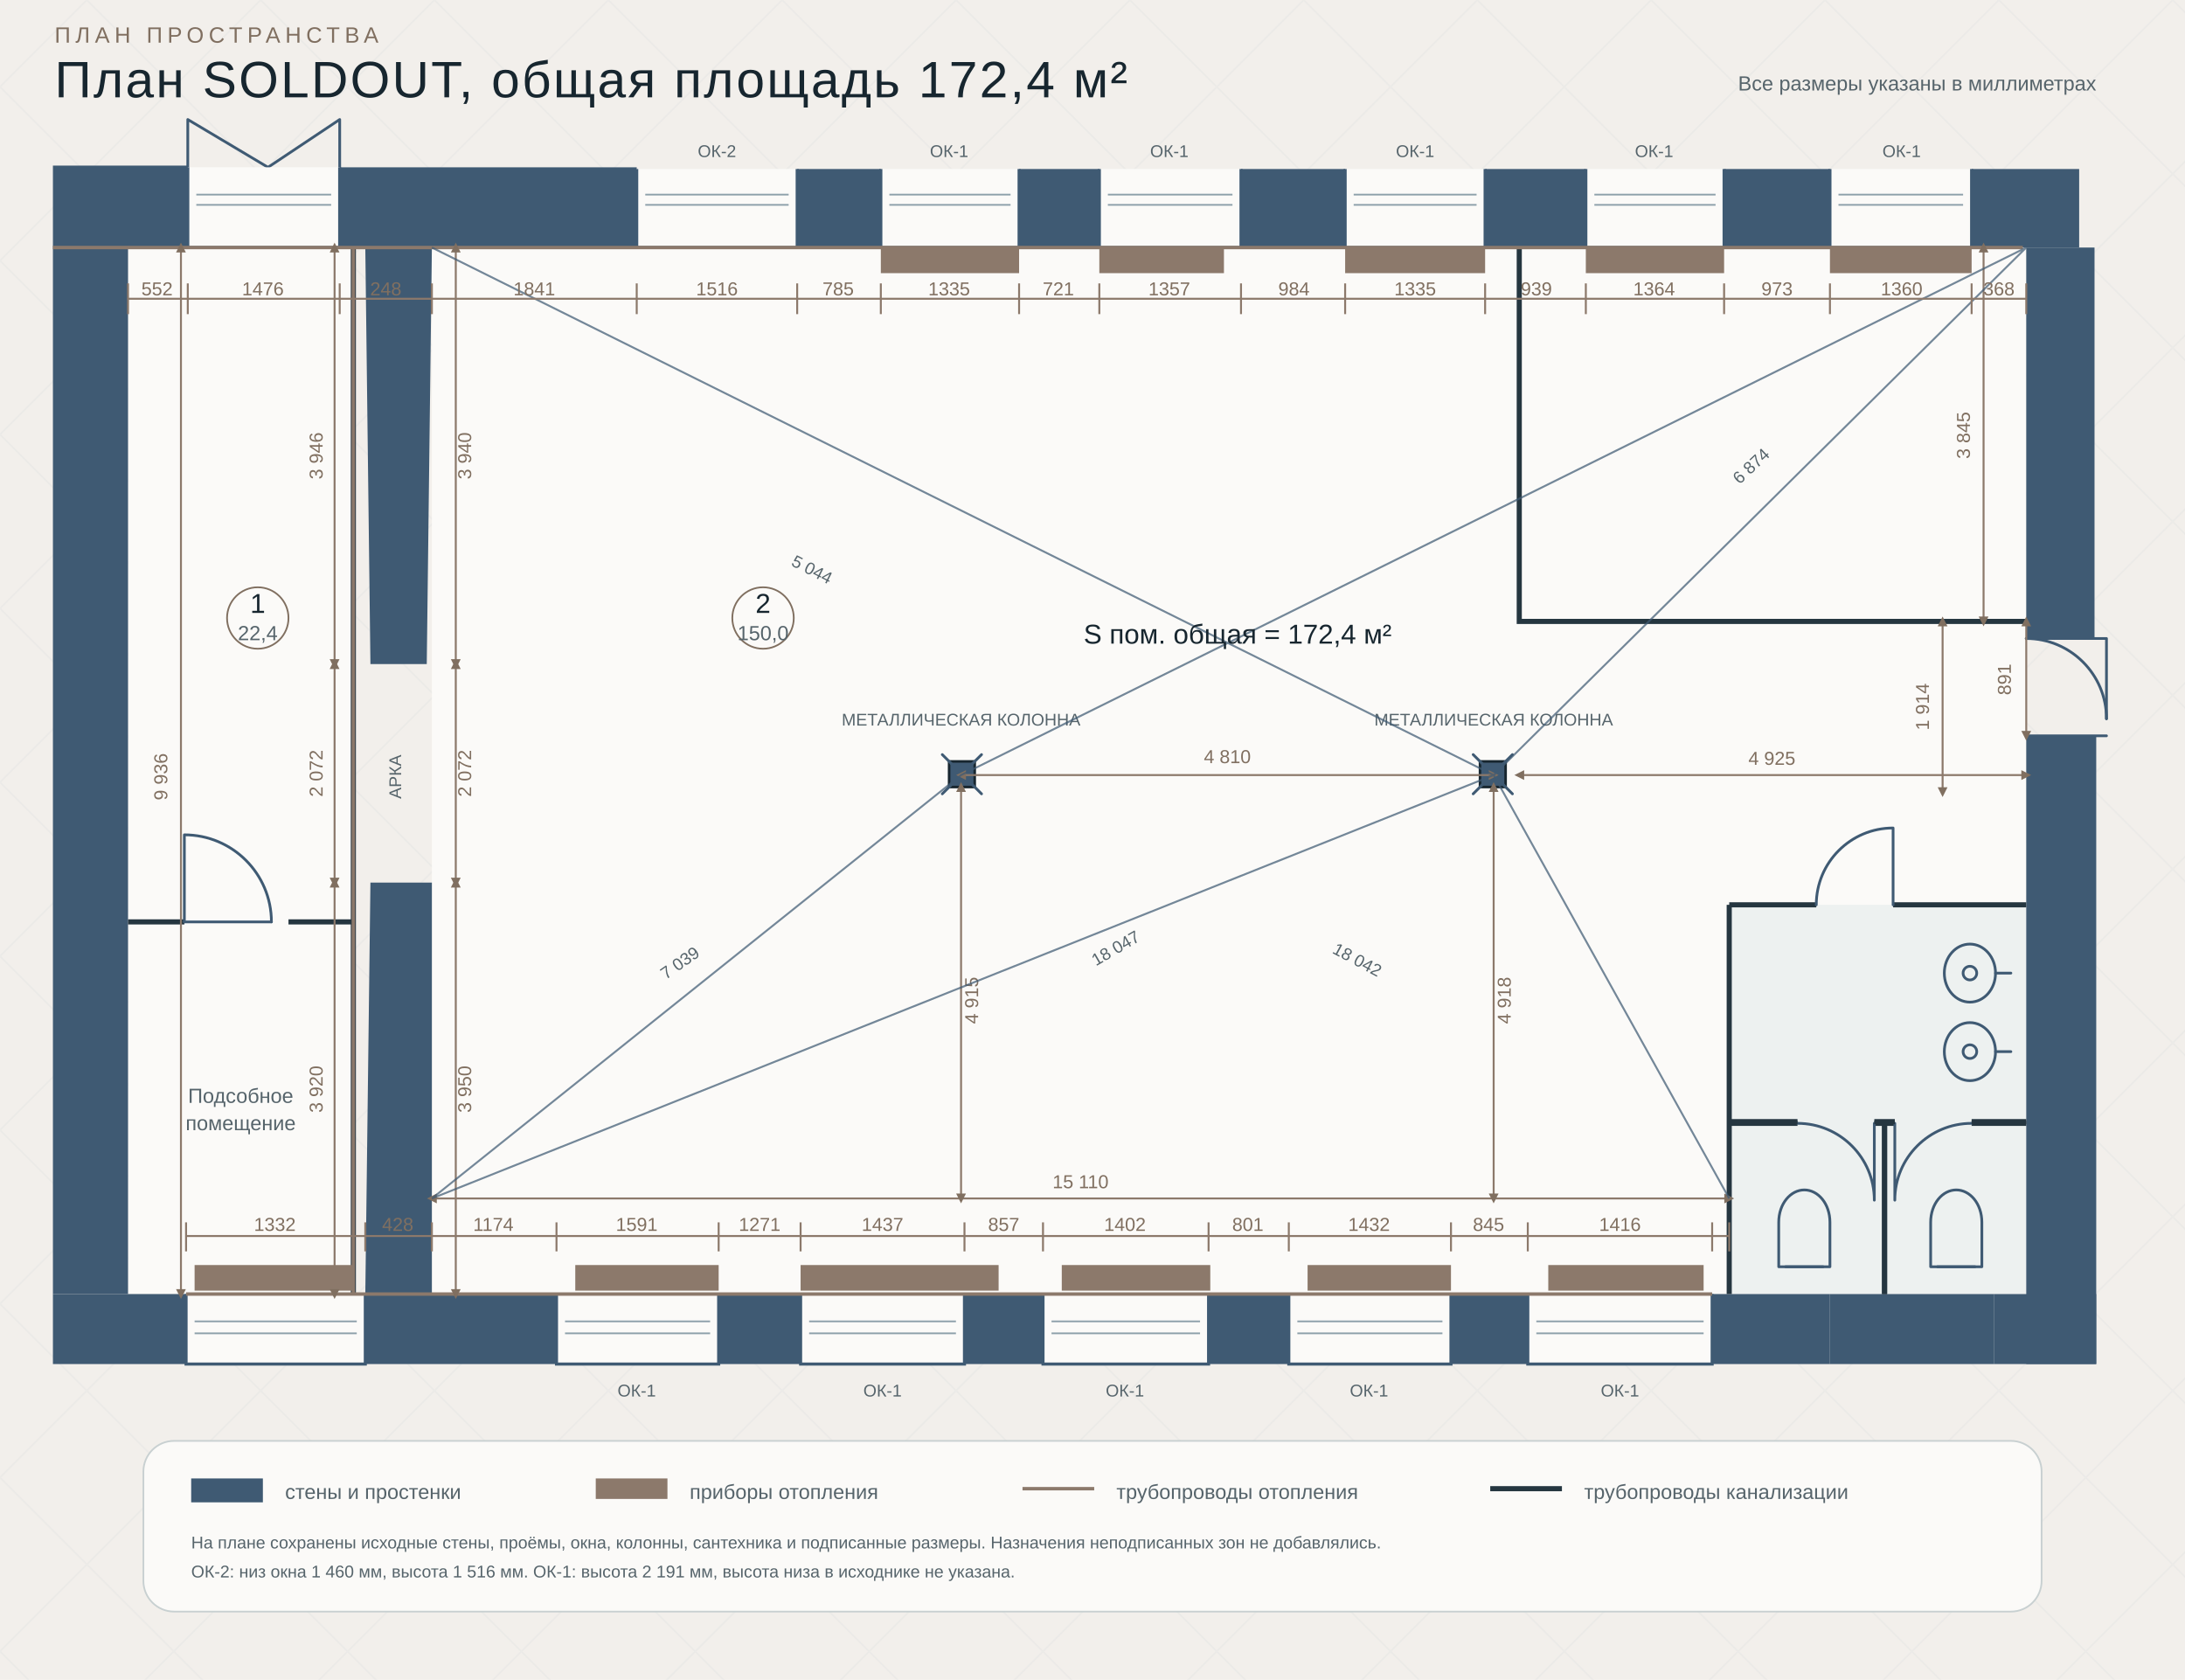
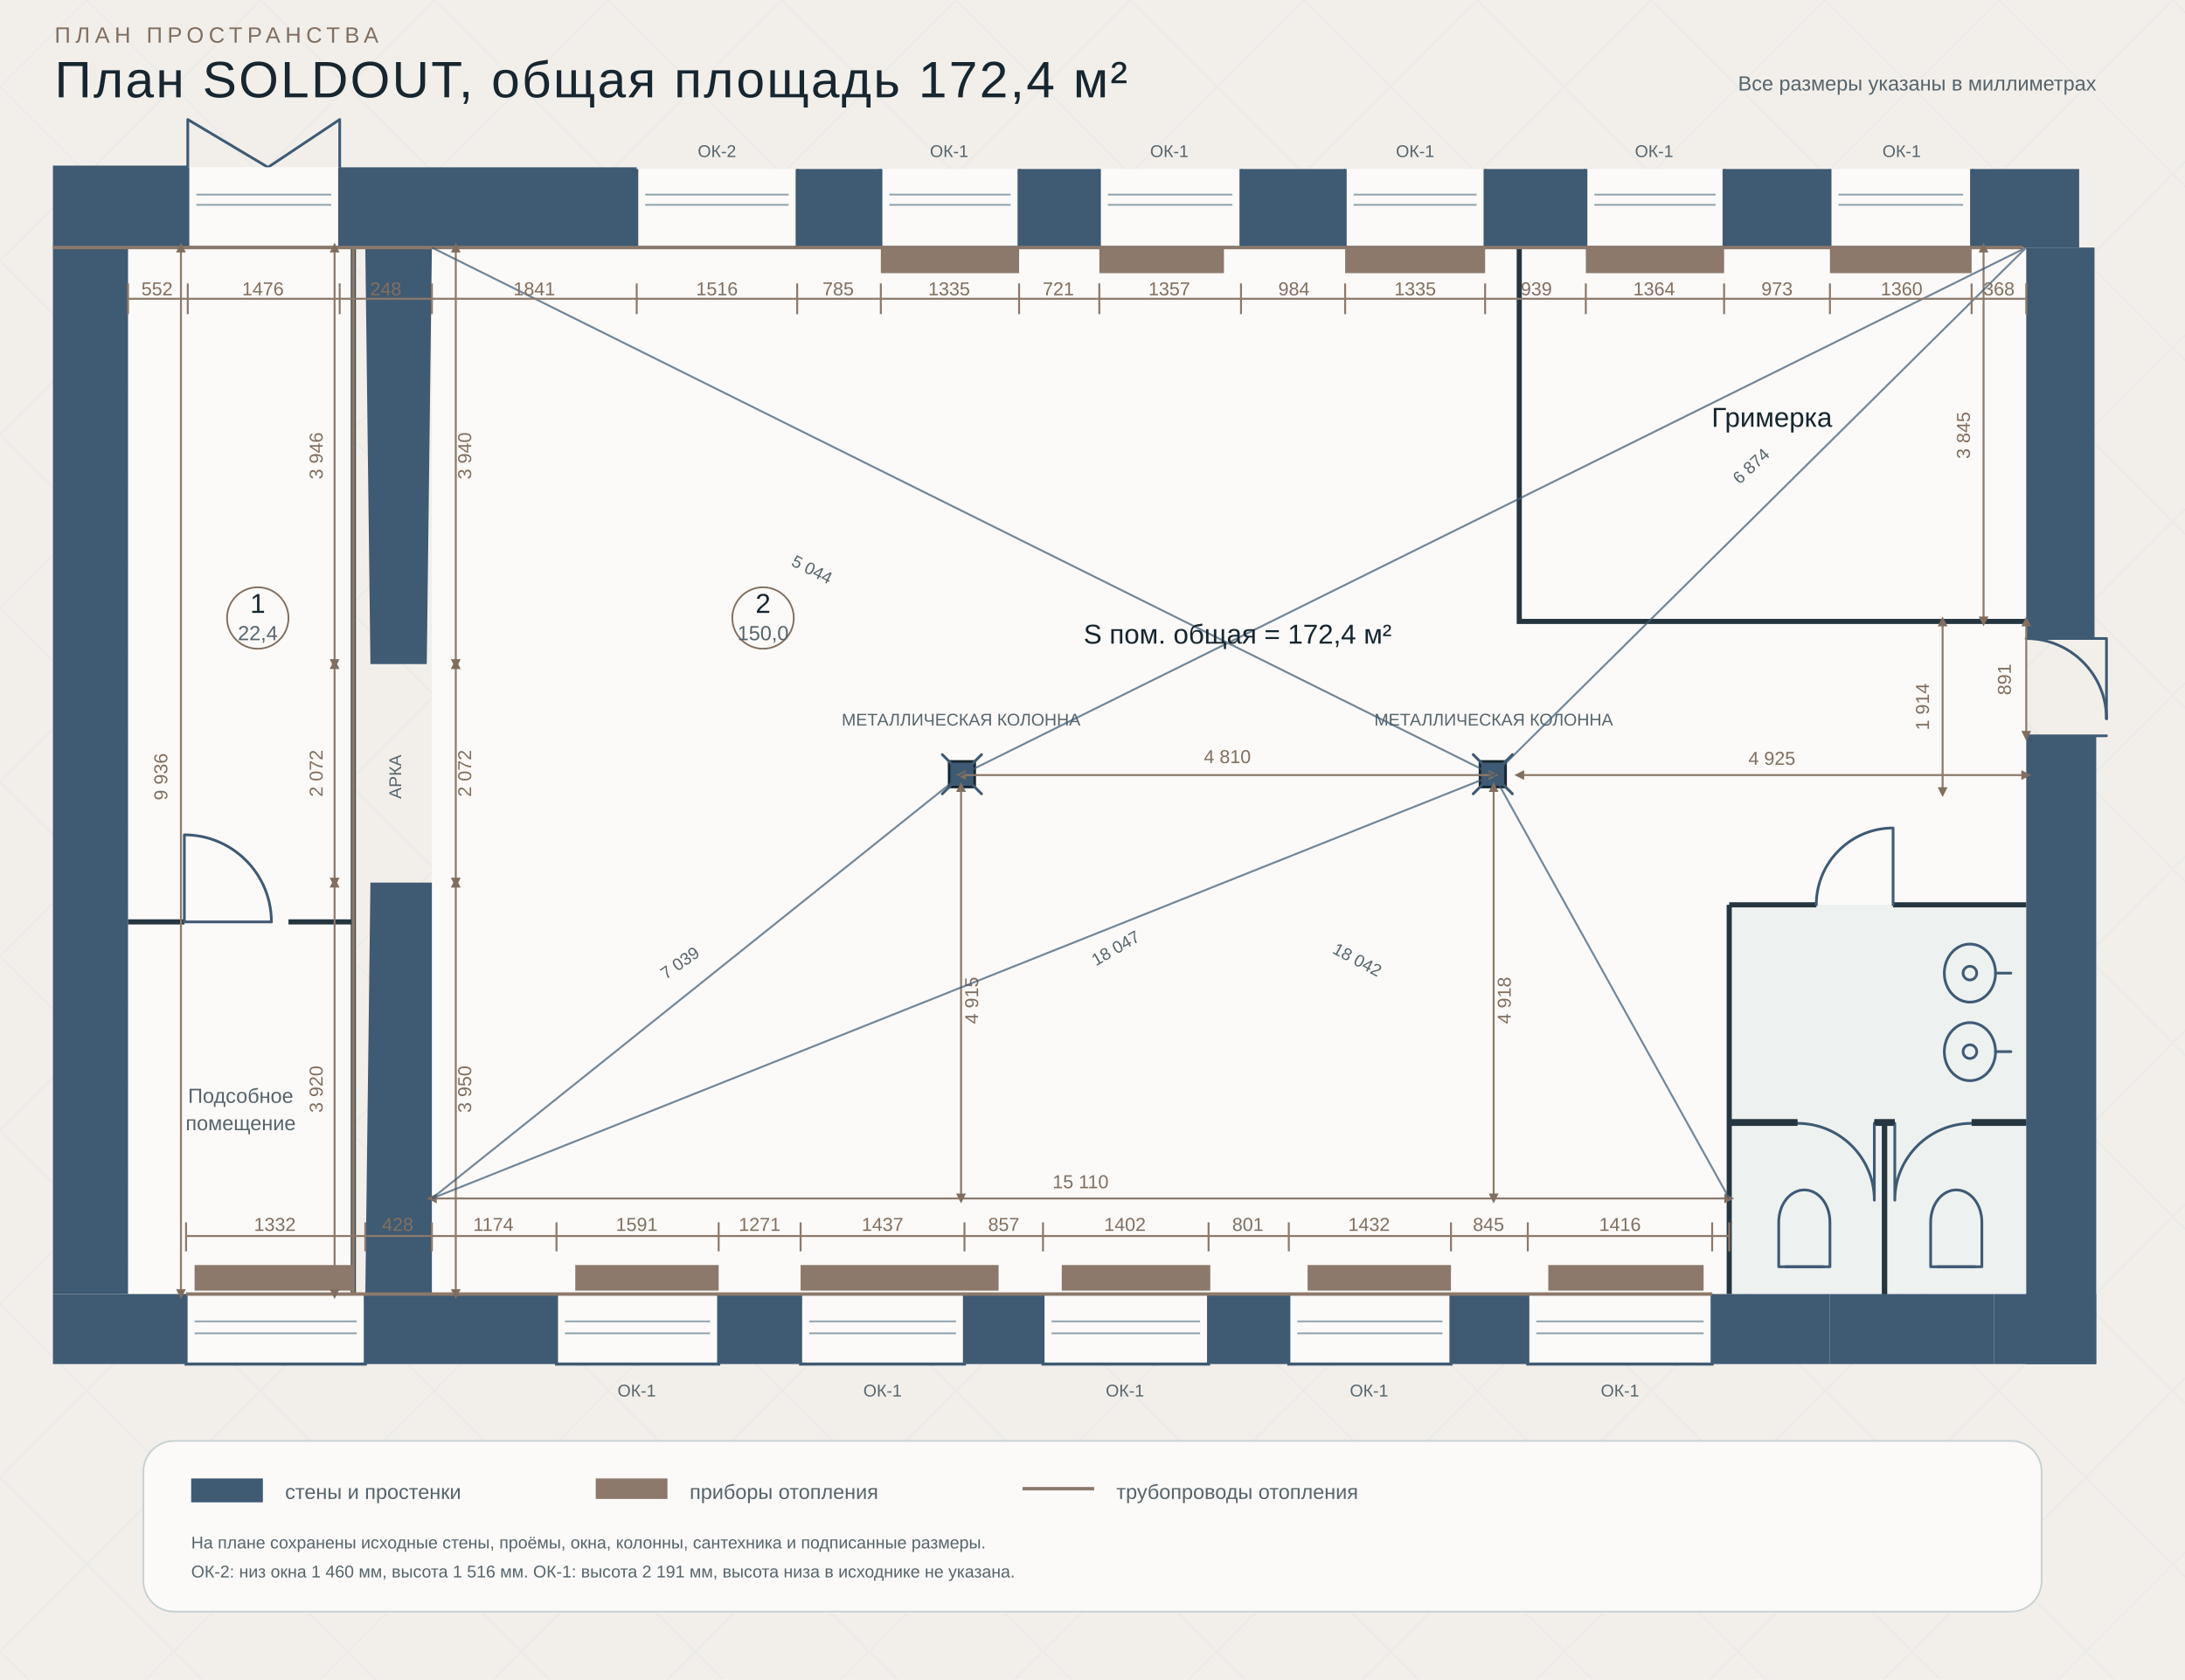
<svg xmlns="http://www.w3.org/2000/svg" viewBox="0 0 1280 984" role="img" aria-labelledby="title desc">
  <defs>
    <style>
      .bg{fill:#f2efeb}.paper{fill:#fbfaf8}.wall{fill:#3f5a73}.part{fill:none;stroke:#253640;stroke-width:3}
      .thin{fill:none;stroke:#3f5a73;stroke-width:1.6;stroke-linecap:round;stroke-linejoin:round}
      .window{fill:#fbfaf8;stroke:#3f5a73;stroke-width:1.8}.glass{stroke:#8da0aa;stroke-width:1}
      .heat{fill:#8c796b}.heatline{fill:none;stroke:#8c796b;stroke-width:2}.sewer{fill:none;stroke:#253640;stroke-width:3}
      .dimline{fill:none;stroke:#8c796b;stroke-width:1.15}.diag{fill:none;stroke:#3f5a73;stroke-width:1.15;opacity:.72}
      .hatch{fill:#e8edec}.wet{fill:#edf1f0}.column{fill:#3f5a73;stroke:#17262f;stroke-width:1.5}
      .head{font:500 30px Jost,Arial,sans-serif;letter-spacing:.04em;fill:#17262f}
      .kicker{font:500 13px Jost,Arial,sans-serif;letter-spacing:.22em;fill:#806f60}
      .label{font:500 16px Jost,Arial,sans-serif;fill:#17262f}.small{font:400 12px Jost,Arial,sans-serif;fill:#56646b}
      .dim{font:500 11px Jost,Arial,sans-serif;fill:#806f60}.tiny{font:500 10px Jost,Arial,sans-serif;fill:#56646b}
    </style>
    <marker id="arr" viewBox="0 0 8 8" refX="4" refY="4" markerWidth="5" markerHeight="5" orient="auto-start-reverse">
      <path d="M0 0L8 4L0 8z" fill="#806f60" />
    </marker>
    <pattern id="brand" width="72" height="72" patternUnits="userSpaceOnUse" patternTransform="rotate(45)">
      <path d="M0 36H72M36 0V72" stroke="#3f5a73" stroke-width="1" opacity=".035" />
    </pattern>
  </defs>
  <rect class="bg" width="1280" height="984" />
  <rect width="1280" height="984" fill="url(#brand)" />
  <text class="kicker" x="32" y="25">ПЛАН ПРОСТРАНСТВА</text>
  <text class="head" x="32" y="57">План SOLDOUT, общая площадь 172,4 м²</text>
  <text class="small" x="1228" y="53" text-anchor="end">Все размеры указаны в миллиметрах</text>
  <path class="paper" d="M75 145H207V758H75Z" />
  <path class="paper" d="M253 145H1187V758H253Z" />
  <path class="wet" d="M1013 530H1187V758H1013Z" />
  <rect class="wall" x="31" y="97" width="79" height="48" />
  <rect class="wall" x="31" y="145" width="44" height="613" />
  <rect class="wall" x="31" y="758" width="78" height="41" />
  <rect class="wall" x="199" y="98" width="174" height="47" />
  <rect class="wall" x="467" y="99" width="49" height="46" />
  <rect class="wall" x="597" y="99" width="47" height="46" />
  <rect class="wall" x="727" y="99" width="61" height="46" />
  <rect class="wall" x="870" y="99" width="59" height="46" />
  <rect class="wall" x="1010" y="99" width="62" height="46" />
  <rect class="wall" x="1155" y="99" width="63" height="46" />
  <rect class="wall" x="1187" y="145" width="40" height="229" />
  <rect class="wall" x="1187" y="431" width="41" height="368" />
  <rect class="wall" x="109" y="758" width="105" height="41" />
  <rect class="wall" x="214" y="758" width="112" height="41" />
  <rect class="wall" x="421" y="758" width="48" height="41" />
  <rect class="wall" x="565" y="758" width="46" height="41" />
  <rect class="wall" x="708" y="758" width="47" height="41" />
  <rect class="wall" x="850" y="758" width="45" height="41" />
  <rect class="wall" x="1003" y="758" width="69" height="41" />
  <rect class="wall" x="1072" y="758" width="96" height="41" />
  <rect class="wall" x="1168" y="758" width="60" height="41" />
  <path class="wall" d="M214 145H253L250 389H217Z" />
  <path class="wall" d="M217 517H253V758H214Z" />
  <path class="part" d="M207 145V758" />
  <path class="part" d="M890 145V364H1187" />
+   <text class="label" x="1038" y="250" text-anchor="middle">Гримерка</text>
  <path class="part" d="M75 540H108M169 540H207" />
  <path class="thin" d="M108 540V489A51 51 0 0 1 159 540" />
  <path class="thin" d="M108 540H159" />
  <path class="thin" d="M110 98V70L157 98M199 98V70L157 98" />
  <path class="thin" d="M1187 374H1234V421M1187 431H1234" />
  <path class="thin" d="M1234 421A47 47 0 0 0 1187 374" />
  <path class="part" d="M1013 530H1064M1109 530H1187M1013 530V758M1104 658V758M1013 658H1053M1098 658H1110M1155 658H1187" />
  <path class="thin" d="M1109 530V485M1064 530A45 45 0 0 1 1109 485" />
  <path class="thin" d="M1098 658V703M1053 658A45 45 0 0 1 1098 703" />
  <path class="thin" d="M1110 658V703M1155 658A45 45 0 0 0 1110 703" />
  <g class="thin">
    <ellipse cx="1154" cy="570" rx="15" ry="17" />
    <circle cx="1154" cy="570" r="4" />
    <path d="M1169 570H1178" />
    <ellipse cx="1154" cy="616" rx="15" ry="17" />
    <circle cx="1154" cy="616" r="4" />
    <path d="M1169 616H1178" />
    <path d="M1042 716c0-11 7-19 15-19s15 8 15 19v26h-30zM1131 716c0-11 7-19 15-19s15 8 15 19v26h-30z" />
    <path d="M1046 742H1068M1135 742H1157" />
  </g>
  <g>
    <path class="window" d="M110 98V145H199V98M373 99V145H467V99M516 99V145H597V99M644 99V145H727V99M788 99V145H870V99M929 99V145H1010V99M1072 99V145H1155V99" />
    <path class="glass" d="M115 114H194M115 120H194M378 114H462M378 120H462M521 114H592M521 120H592M649 114H722M649 120H722M793 114H865M793 120H865M934 114H1005M934 120H1005M1077 114H1150M1077 120H1150" />
  </g>
  <g>
    <path class="window" d="M109 758V799H214V758M326 758V799H421V758M469 758V799H565V758M611 758V799H708V758M755 758V799H850V758M895 758V799H1003V758" />
    <path class="glass" d="M114 774H209M114 781H209M331 774H416M331 781H416M474 774H560M474 781H560M616 774H703M616 781H703M760 774H845M760 781H845M900 774H998M900 781H998" />
  </g>
  <path class="heatline" d="M31 145H1185M207 145V758M109 758H1003" />
  <g class="heat">
    <rect x="516" y="145" width="81" height="15" />
    <rect x="644" y="145" width="73" height="15" />
    <rect x="788" y="145" width="82" height="15" />
    <rect x="929" y="145" width="81" height="15" />
    <rect x="1072" y="145" width="83" height="15" />
    <rect x="114" y="741" width="93" height="15" />
    <rect x="337" y="741" width="84" height="15" />
    <rect x="469" y="741" width="116" height="15" />
    <rect x="622" y="741" width="87" height="15" />
    <rect x="766" y="741" width="84" height="15" />
    <rect x="907" y="741" width="91" height="15" />
  </g>
  <path class="sewer" d="M1013 657H1053M1098 657H1110M1155 657H1187M1104 657V758" />
  <g>
    <rect class="column" x="556" y="446" width="15" height="15" />
    <path class="thin" d="M552 442L575 465M575 442L552 465" />
    <rect class="column" x="867" y="446" width="15" height="15" />
    <path class="thin" d="M863 442L886 465M886 442L863 465" />
    <text class="tiny" x="563" y="425" text-anchor="middle">МЕТАЛЛИЧЕСКАЯ КОЛОННА</text>
    <text class="tiny" x="875" y="425" text-anchor="middle">МЕТАЛЛИЧЕСКАЯ КОЛОННА</text>
  </g>
  <g>
    <path class="dimline" marker-start="url(#arr)" marker-end="url(#arr)" d="M253 702H1013" />
    <text class="dim" x="633" y="696" text-anchor="middle">15 110</text>
    <path class="dimline" marker-start="url(#arr)" marker-end="url(#arr)" d="M563 454H875" />
    <text class="dim" x="719" y="447" text-anchor="middle">4 810</text>
    <path class="dimline" marker-start="url(#arr)" marker-end="url(#arr)" d="M563 461V702" />
    <text class="dim" x="573" y="586" transform="rotate(-90 573 586)" text-anchor="middle">4 915</text>
    <path class="dimline" marker-start="url(#arr)" marker-end="url(#arr)" d="M875 461V702" />
    <text class="dim" x="885" y="586" transform="rotate(-90 885 586)" text-anchor="middle">4 918</text>
    <path class="dimline" marker-start="url(#arr)" marker-end="url(#arr)" d="M890 454H1187" />
    <text class="dim" x="1038" y="448" text-anchor="middle">4 925</text>
    <path class="dimline" marker-start="url(#arr)" marker-end="url(#arr)" d="M106 145V758" />
    <text class="dim" x="98" y="455" transform="rotate(-90 98 455)" text-anchor="middle">9 936</text>
    <path class="dimline" marker-start="url(#arr)" marker-end="url(#arr)" d="M196 145V389" />
    <text class="dim" x="189" y="267" transform="rotate(-90 189 267)" text-anchor="middle">3 946</text>
    <path class="dimline" marker-start="url(#arr)" marker-end="url(#arr)" d="M196 389V517" />
    <text class="dim" x="189" y="453" transform="rotate(-90 189 453)" text-anchor="middle">2 072</text>
    <path class="dimline" marker-start="url(#arr)" marker-end="url(#arr)" d="M196 517V758" />
    <text class="dim" x="189" y="638" transform="rotate(-90 189 638)" text-anchor="middle">3 920</text>
    <path class="dimline" marker-start="url(#arr)" marker-end="url(#arr)" d="M267 145V389" />
    <text class="dim" x="276" y="267" transform="rotate(-90 276 267)" text-anchor="middle">3 940</text>
    <path class="dimline" marker-start="url(#arr)" marker-end="url(#arr)" d="M267 389V517" />
    <text class="dim" x="276" y="453" transform="rotate(-90 276 453)" text-anchor="middle">2 072</text>
    <path class="dimline" marker-start="url(#arr)" marker-end="url(#arr)" d="M267 517V758" />
    <text class="dim" x="276" y="638" transform="rotate(-90 276 638)" text-anchor="middle">3 950</text>
    <path class="dimline" marker-start="url(#arr)" marker-end="url(#arr)" d="M1162 145V364" />
    <text class="dim" x="1154" y="255" transform="rotate(-90 1154 255)" text-anchor="middle">3 845</text>
    <path class="dimline" marker-start="url(#arr)" marker-end="url(#arr)" d="M1138 364V464" />
    <text class="dim" x="1130" y="414" transform="rotate(-90 1130 414)" text-anchor="middle">1 914</text>
    <path class="dimline" marker-start="url(#arr)" marker-end="url(#arr)" d="M1187 364V431" />
    <text class="dim" x="1178" y="398" transform="rotate(-90 1178 398)" text-anchor="middle">891</text>
    <path class="diag" d="M253 145L875 454L253 702L563 454L1187 145L875 454L1013 702" />
    <text class="tiny" x="463" y="331" transform="rotate(27 463 331)">5 044</text>
    <text class="tiny" x="390" y="574" transform="rotate(-35 390 574)">7 039</text>
    <text class="tiny" x="642" y="566" transform="rotate(-30 642 566)">18 047</text>
    <text class="tiny" x="780" y="558" transform="rotate(28 780 558)">18 042</text>
    <text class="tiny" x="1019" y="284" transform="rotate(-43 1019 284)">6 874</text>
  </g>
  <g class="dimline">
    <path d="M75 175H1187" />
    <path d="M75 166V184M110 166V184M199 166V184M253 166V184M373 166V184M467 166V184M516 166V184M597 166V184M644 166V184M727 166V184M788 166V184M870 166V184M929 166V184M1010 166V184M1072 166V184M1155 166V184M1187 166V184" />
  </g>
  <g class="dim" text-anchor="middle">
    <text x="92" y="173">552</text>
    <text x="154" y="173">1476</text>
    <text x="226" y="173">248</text>
    <text x="313" y="173">1841</text>
    <text x="420" y="173">1516</text>
    <text x="491" y="173">785</text>
    <text x="556" y="173">1335</text>
    <text x="620" y="173">721</text>
    <text x="685" y="173">1357</text>
    <text x="758" y="173">984</text>
    <text x="829" y="173">1335</text>
    <text x="900" y="173">939</text>
    <text x="969" y="173">1364</text>
    <text x="1041" y="173">973</text>
    <text x="1114" y="173">1360</text>
    <text x="1171" y="173">368</text>
  </g>
  <g class="tiny" text-anchor="middle">
    <text x="420" y="92">ОК-2</text>
    <text x="556" y="92">ОК-1</text>
    <text x="685" y="92">ОК-1</text>
    <text x="829" y="92">ОК-1</text>
    <text x="969" y="92">ОК-1</text>
    <text x="1114" y="92">ОК-1</text>
    <text x="373" y="818">ОК-1</text>
    <text x="517" y="818">ОК-1</text>
    <text x="659" y="818">ОК-1</text>
    <text x="802" y="818">ОК-1</text>
    <text x="949" y="818">ОК-1</text>
  </g>
  <g class="dimline">
    <path d="M109 724H1013" />
    <path d="M109 716V733M214 716V733M253 716V733M326 716V733M421 716V733M469 716V733M565 716V733M611 716V733M708 716V733M755 716V733M850 716V733M895 716V733M1003 716V733M1013 716V733" />
  </g>
  <g class="dim" text-anchor="middle">
    <text x="161" y="721">1332</text>
    <text x="233" y="721">428</text>
    <text x="289" y="721">1174</text>
    <text x="373" y="721">1591</text>
    <text x="445" y="721">1271</text>
    <text x="517" y="721">1437</text>
    <text x="588" y="721">857</text>
    <text x="659" y="721">1402</text>
    <text x="731" y="721">801</text>
    <text x="802" y="721">1432</text>
    <text x="872" y="721">845</text>
    <text x="949" y="721">1416</text>
  </g>
  <g text-anchor="middle">
    <circle cx="151" cy="362" r="18" fill="none" stroke="#806f60" />
    <text class="label" x="151" y="359">1</text>
    <text class="small" x="151" y="375">22,4</text>
    <circle cx="447" cy="362" r="18" fill="none" stroke="#806f60" />
    <text class="label" x="447" y="359">2</text>
    <text class="small" x="447" y="375">150,0</text>
    <text class="label" x="725" y="377">S пом. общая = 172,4 м²</text>
    <text class="small" x="141" y="646">Подсобное</text>
    <text class="small" x="141" y="662">помещение</text>
    <text class="tiny" x="235" y="455" transform="rotate(-90 235 455)">АРКА</text>
  </g>
  <g transform="translate(84 844)">
    <rect x="0" y="0" width="1112" height="100" rx="18" fill="#fbfaf8" stroke="#c8d0d1" />
    <rect class="wall" x="28" y="22" width="42" height="14" />
    <text class="small" x="83" y="34">стены и простенки</text>
    <rect class="heat" x="265" y="22" width="42" height="12" />
    <text class="small" x="320" y="34">приборы отопления</text>
    <path class="heatline" d="M515 28H557" />
    <text class="small" x="570" y="34">трубопроводы отопления</text>
-     <path class="sewer" d="M789 28H831" />
-     <text class="small" x="844" y="34">трубопроводы канализации</text>
-     <text class="tiny" x="28" y="63">На плане сохранены исходные стены, проёмы, окна, колонны, сантехника и подписанные размеры. Назначения неподписанных зон не добавлялись.</text>
+     <text class="tiny" x="28" y="63">На плане сохранены исходные стены, проёмы, окна, колонны, сантехника и подписанные размеры.</text>
    <text class="tiny" x="28" y="80">ОК-2: низ окна 1 460 мм, высота 1 516 мм. ОК-1: высота 2 191 мм, высота низа в исходнике не указана.</text>
  </g>
</svg>
